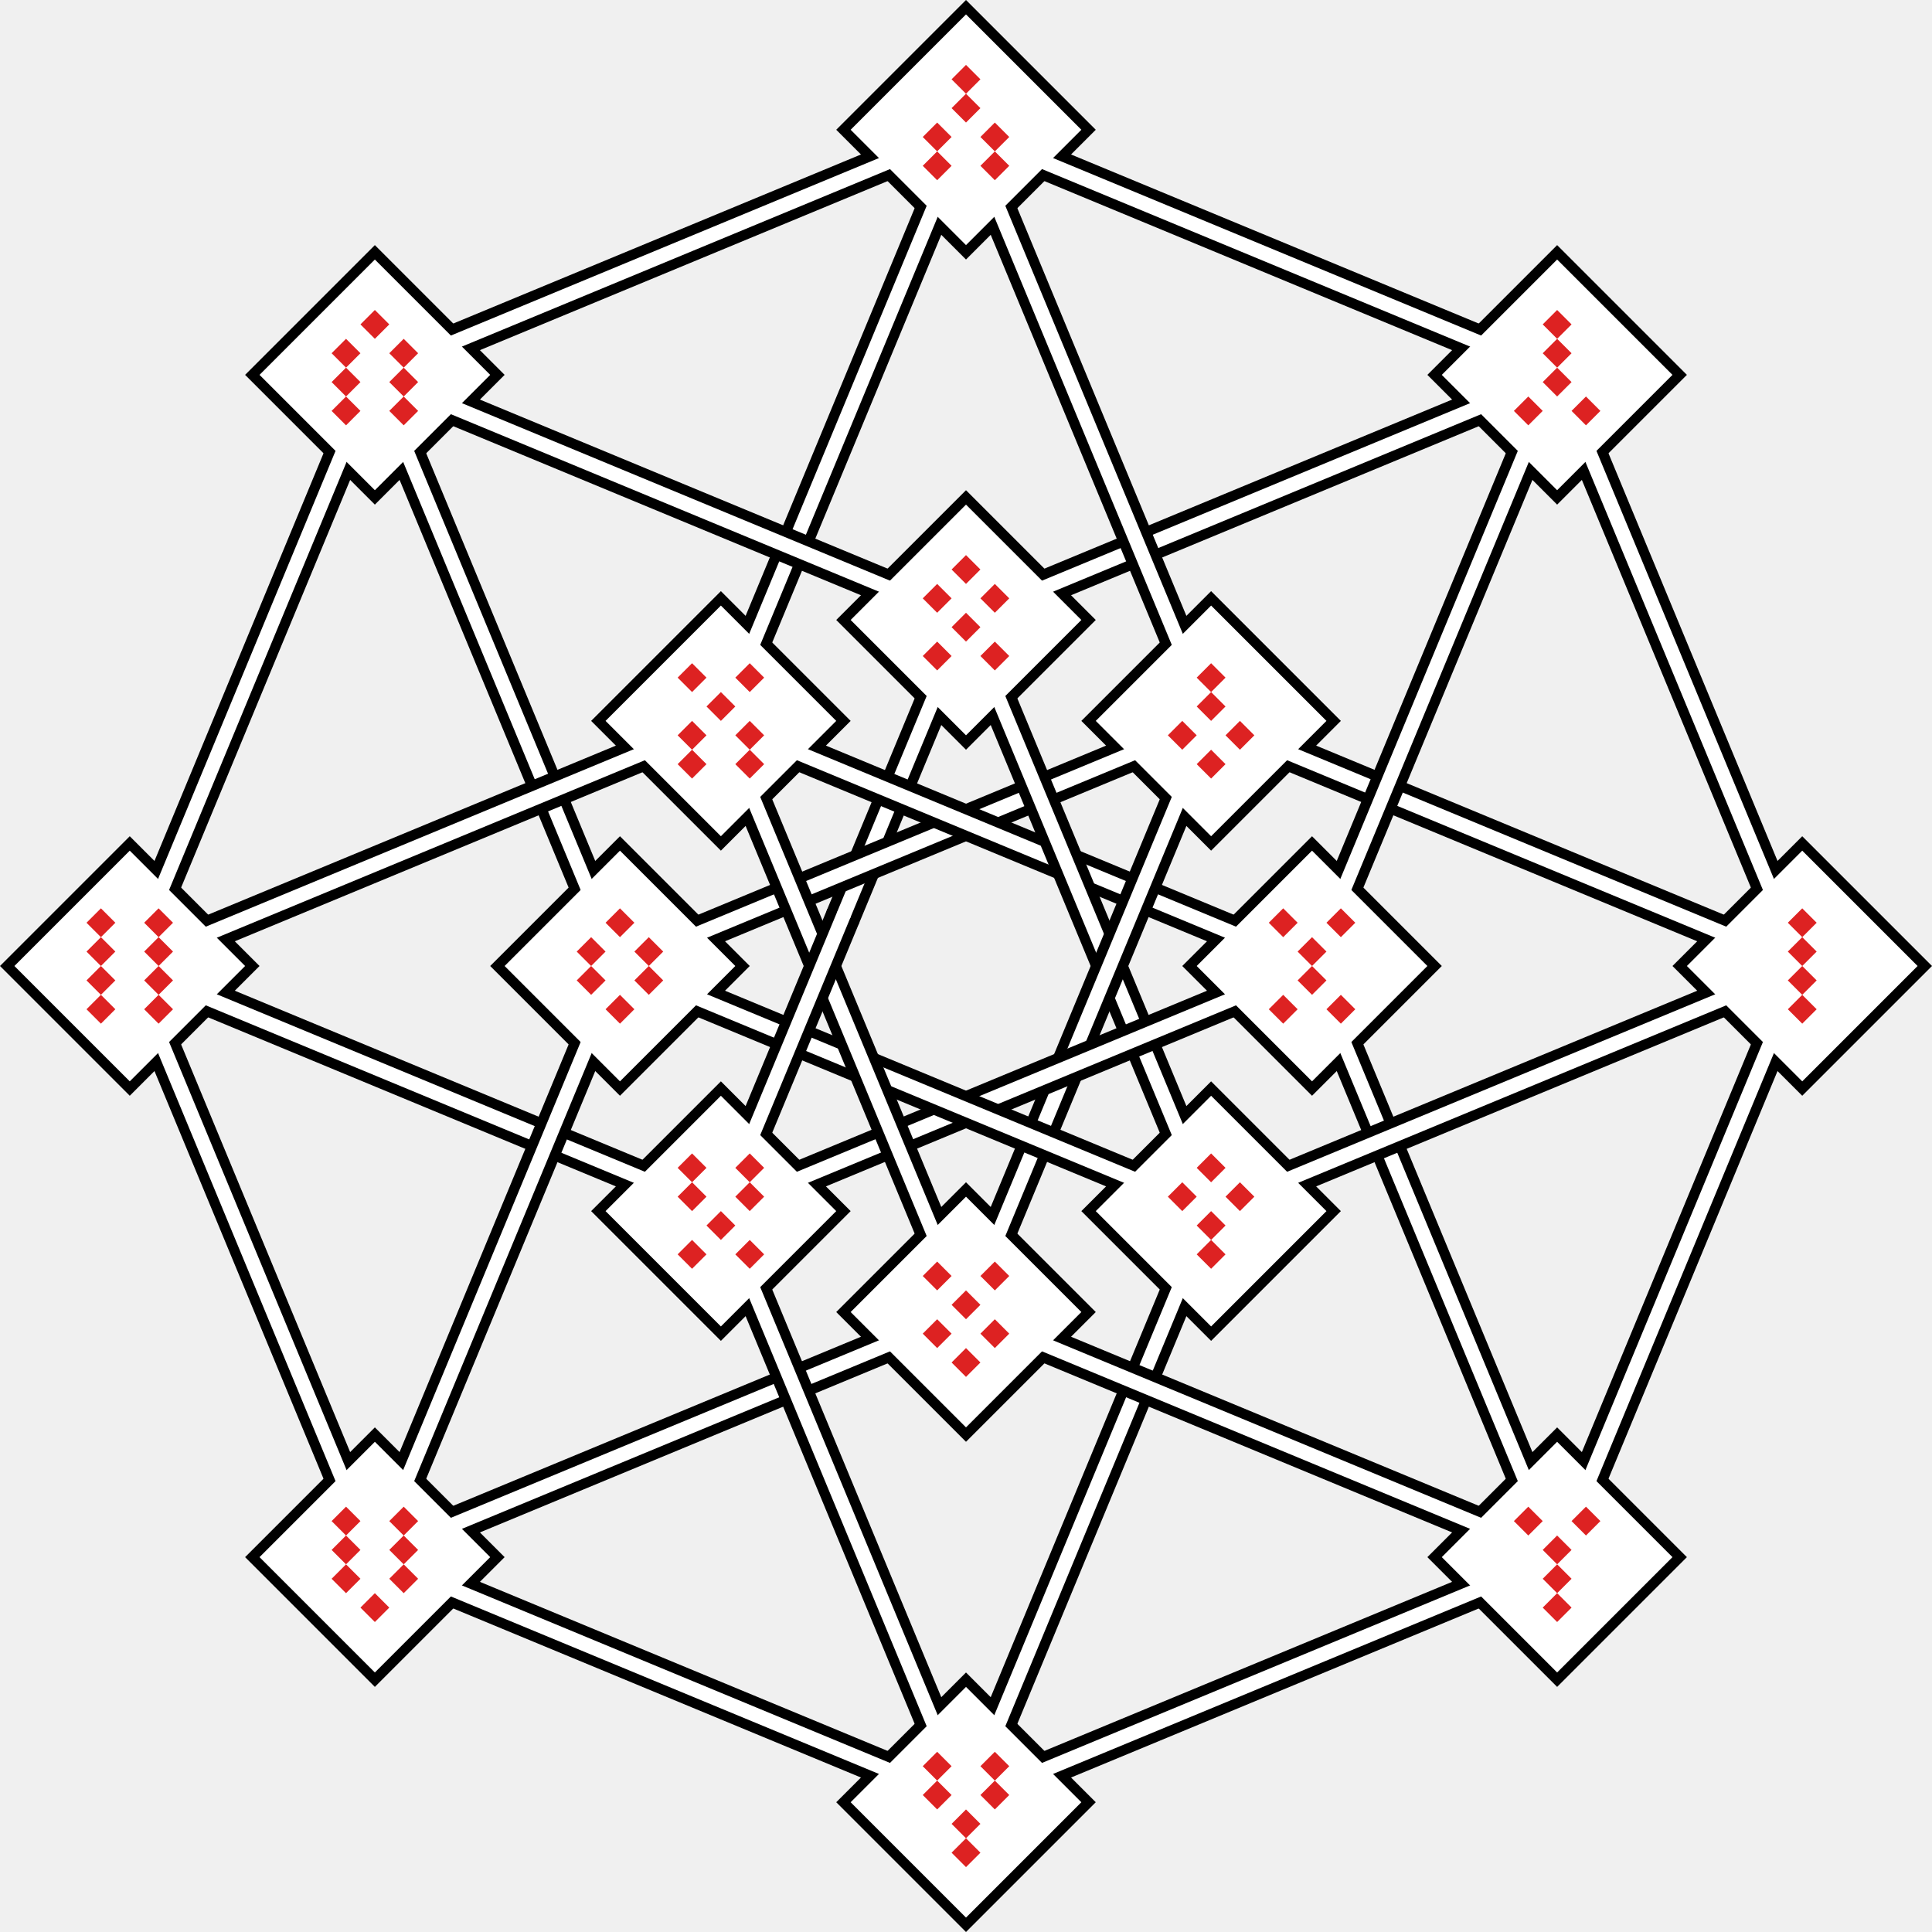
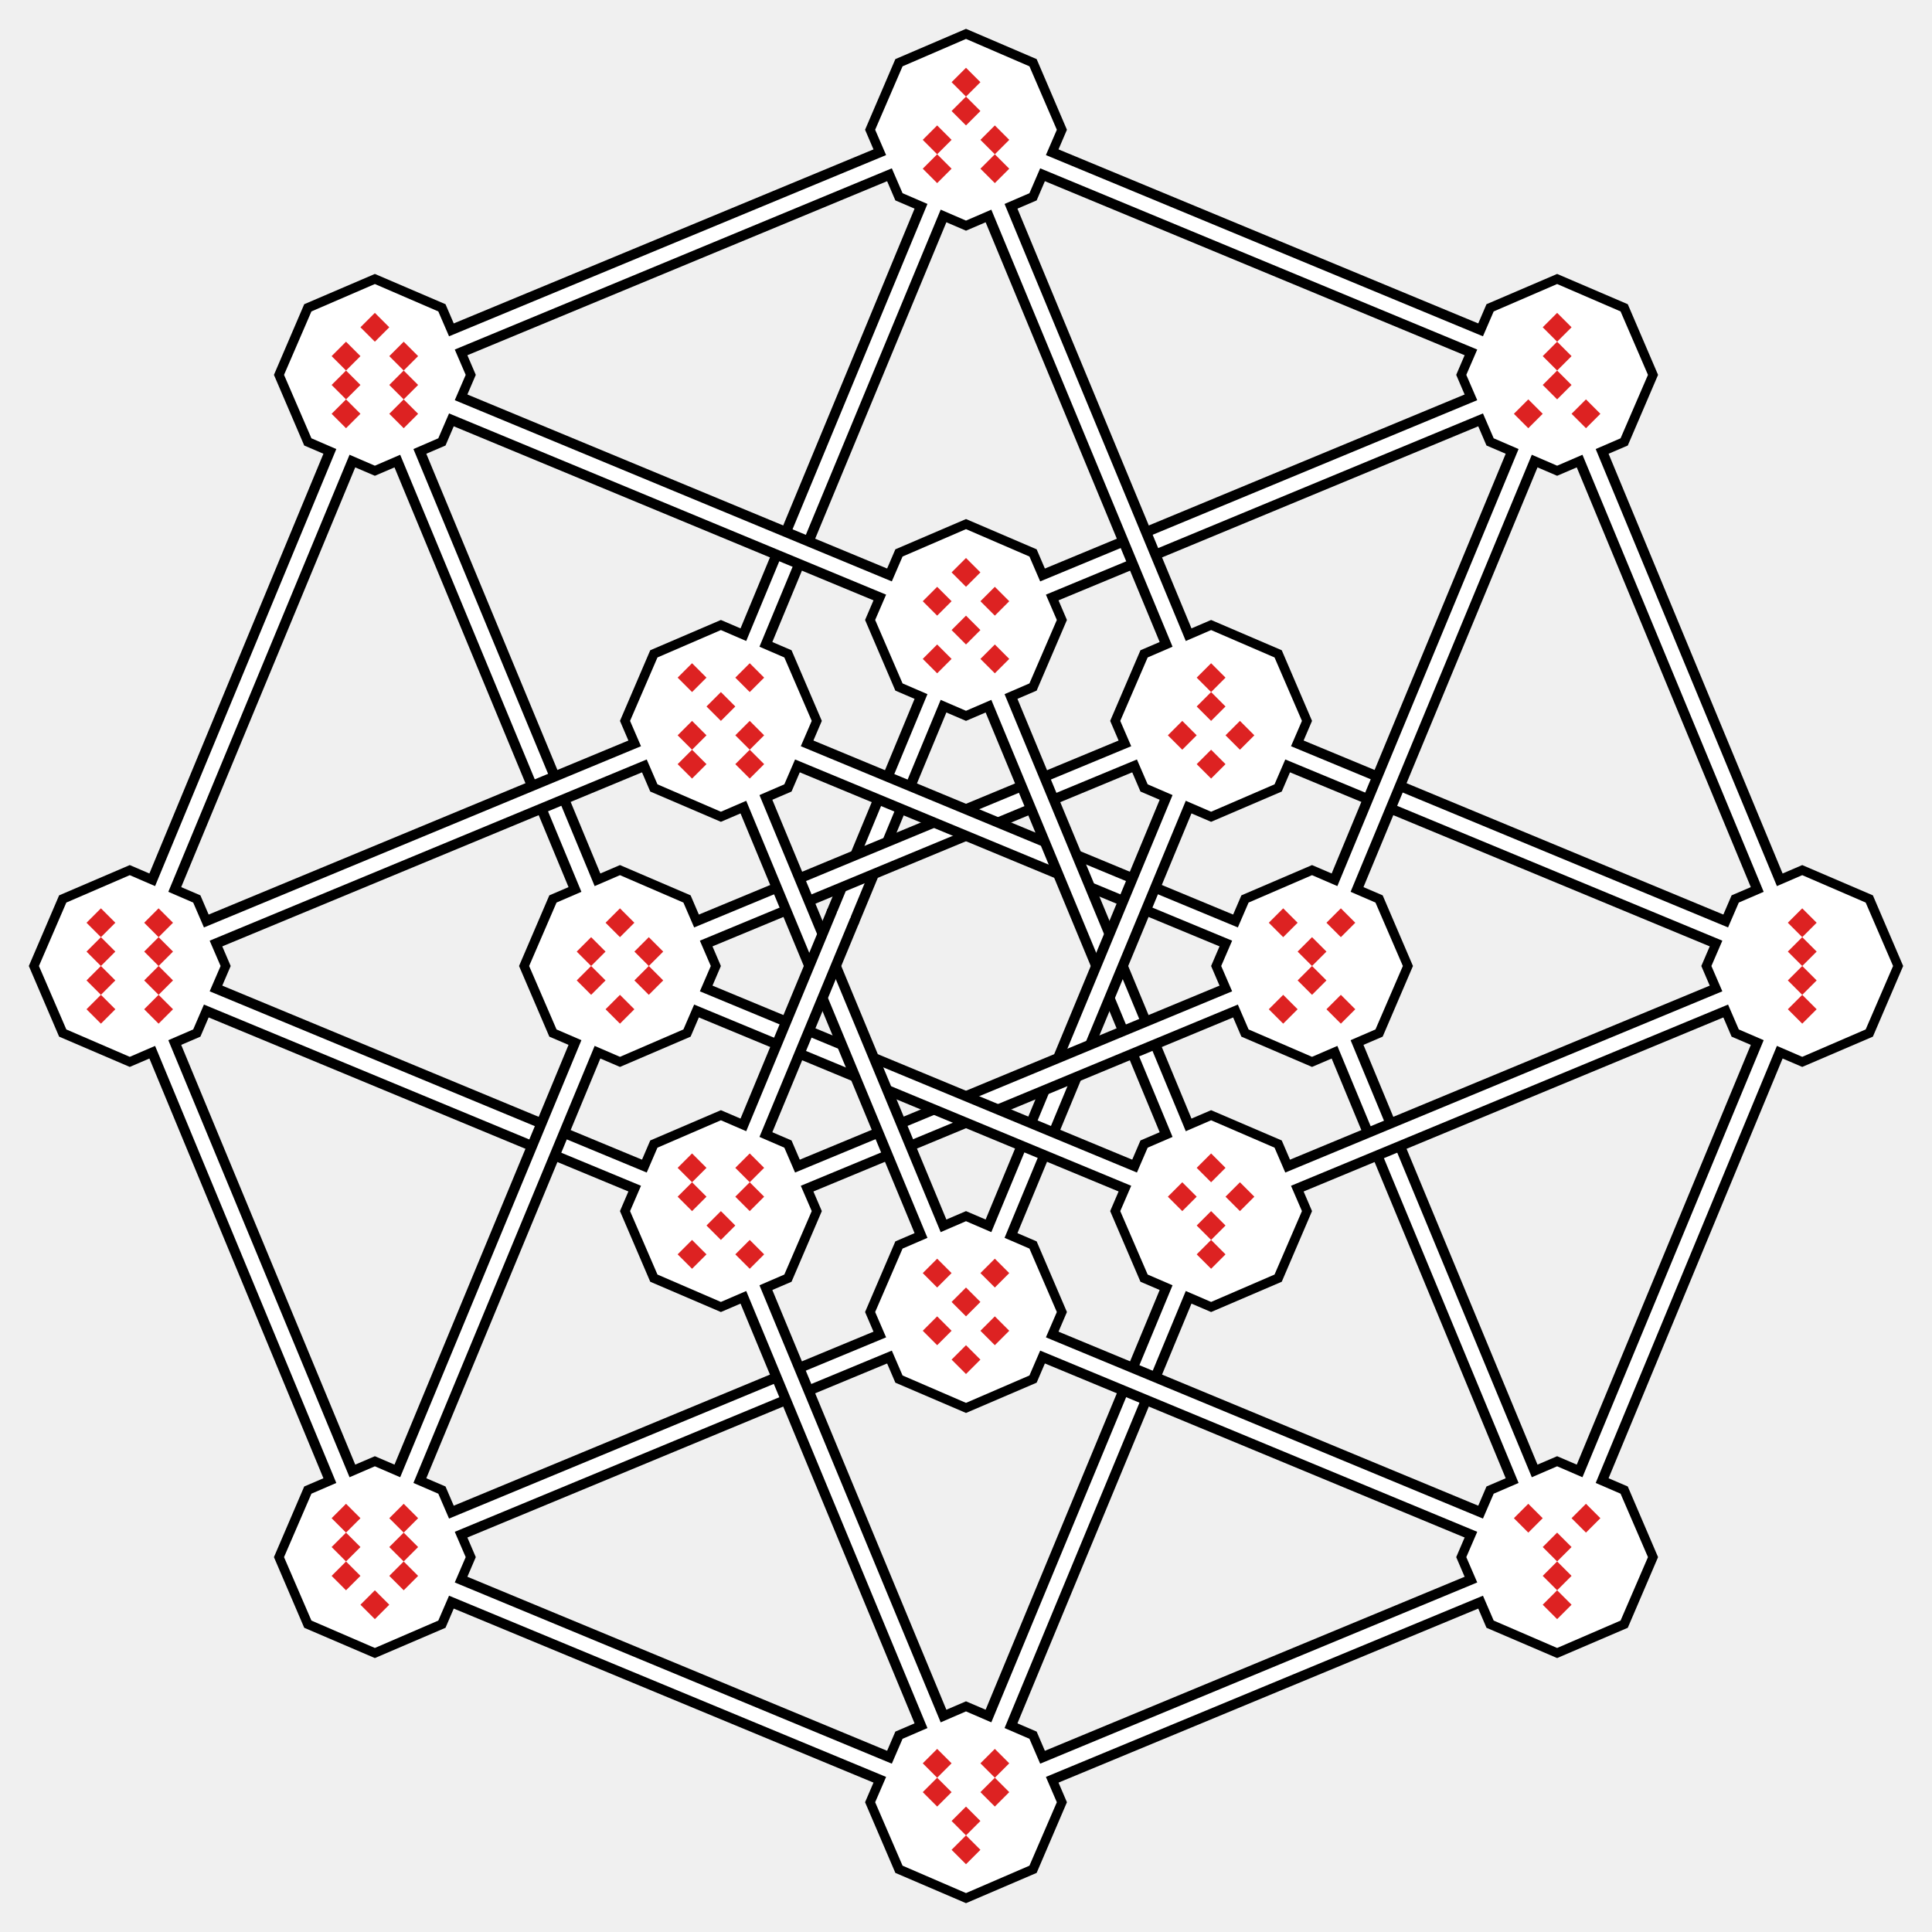
<svg xmlns="http://www.w3.org/2000/svg" viewBox="0 0 134 134">
-   <path d="M9 58l9 9-9 9-9-9zm17-41l9 9-9 9-9-9zm24 24l9 9-9 9-9-9zM67 0l9 9-9 9-9-9zM50 75l9 9-9 9-9-9zm17-41l9 9-9 9-9-9zm24 24l9 9-9 9-9-9zm17-41l9 9-9 9-9-9zM26 99l9 9-9 9-9-9zm17-41l9 9-9 9-9-9zm24 24l9 9-9 9-9-9zm17-41l9 9-9 9-9-9zm-17 75l9 9-9 9-9-9zm17-41l9 9-9 9-9-9zm24 24l9 9-9 9-9-9zm17-41l9 9-9 9-9-9z" />
-   <g fill="none">
-     <path d="M43 67L26 26" stroke="#000" stroke-width="2.414" />
-     <path d="M43 67L26 26" stroke="#fff" />
-     <path d="M9 67l17-41L67 9l41 17 17 41-17 41-41 17-41-17L9 67l41-17L67 9" stroke="#000" stroke-width="2.414" />
-     <path d="M9 67l17-41L67 9l41 17 17 41-17 41-41 17-41-17L9 67l41-17L67 9" stroke="#fff" />
-     <path d="M26 26l41 17 41-17" stroke="#000" stroke-width="2.414" />
-     <path d="M26 26l41 17 41-17" stroke="#fff" />
-     <path d="M67 9l17 41 41 17" stroke="#000" stroke-width="2.414" />
-     <path d="M67 9l17 41 41 17" stroke="#fff" />
-     <path d="M108 26L91 67l17 41" stroke="#000" stroke-width="2.414" />
-     <path d="M108 26L91 67l17 41" stroke="#fff" />
-     <path d="M125 67L84 84l-17 41" stroke="#000" stroke-width="2.414" />
-     <path d="M125 67L84 84l-17 41" stroke="#fff" />
-     <path d="M108 108L67 91l-41 17" stroke="#000" stroke-width="2.414" />
-     <path d="M108 108L67 91l-41 17" stroke="#fff" />
-     <path d="M67 125L50 84 9 67" stroke="#000" stroke-width="2.414" />
-     <path d="M67 125L50 84 9 67" stroke="#fff" />
-     <path d="M26 108l17-41" stroke="#000" stroke-width="2.414" />
-     <path d="M26 108l17-41" stroke="#fff" />
-     <path d="M58.5 63.5L67 43" stroke="#000" stroke-width="2.414" stroke-linecap="round" />
-     <path d="M58.5 63.5L67 43" stroke="#fff" />
-     <path d="M43 67l41-17" stroke="#000" stroke-width="2.414" />
-     <path d="M43 67l41-17" stroke="#fff" />
-     <path d="M50 50l41 17" stroke="#000" stroke-width="2.414" />
-     <path d="M50 50l41 17" stroke="#fff" />
-     <path d="M67 43l17 41" stroke="#000" stroke-width="2.414" />
-     <path d="M67 43l17 41" stroke="#fff" />
-     <path d="M84 50L67 91" stroke="#000" stroke-width="2.414" />
-     <path d="M84 50L67 91" stroke="#fff" />
-     <path d="M91 67L50 84" stroke="#000" stroke-width="2.414" />
-     <path d="M91 67L50 84" stroke="#fff" />
-     <path d="M84 84L43 67" stroke="#000" stroke-width="2.414" />
-     <path d="M84 84L43 67" stroke="#fff" />
-     <path d="M67 91L50 50" stroke="#000" stroke-width="2.414" />
-     <path d="M67 91L50 50" stroke="#fff" />
-     <path d="M50 84l8.5-20.5" stroke="#000" stroke-width="2.414" />
-     <path d="M50 84l8.5-20.5" stroke="#fff" stroke-linecap="round" />
+   <path d="M9 60l4.9 2.1L16 67l-2.1 4.9L9 74l-4.9-2.1L2 67l2.1-4.9zm17-41l4.9 2.1L33 26l-2.1 4.9L26 33l-4.9-2.1L19 26l2.1-4.9zm24 24l4.9 2.1L57 50l-2.1 4.9L50 57l-4.9-2.1L43 50l2.1-4.9zM67 2l4.9 2.1L74 9l-2.1 4.9L67 16l-4.9-2.1L60 9l2.1-4.9zM50 77l4.9 2.1L57 84l-2.1 4.9L50 91l-4.9-2.1L43 84l2.1-4.9zm17-41l4.9 2.1L74 43l-2.1 4.9L67 50l-4.9-2.1L60 43l2.1-4.9zm24 24l4.9 2.1L98 67l-2.1 4.9L91 74l-4.9-2.1L84 67l2.1-4.9zm17-41l4.9 2.1L115 26l-2.1 4.9L108 33l-4.9-2.1L101 26l2.1-4.9zm-82 82l4.9 2.1L33 108l-2.1 4.9L26 115l-4.9-2.1L19 108l2.1-4.9zm17-41l4.9 2.1L50 67l-2.1 4.9L43 74l-4.9-2.1L36 67l2.1-4.9zm24 24l4.9 2.1L74 91l-2.1 4.9L67 98l-4.9-2.1L60 91l2.1-4.9zm17-41l4.9 2.1L91 50l-2.1 4.9L84 57l-4.9-2.1L77 50l2.1-4.9zm-17 75l4.9 2.1L74 125l-2.1 4.9L67 132l-4.9-2.1L60 125l2.1-4.9zm17-41l4.9 2.1L91 84l-2.1 4.9L84 91l-4.9-2.1L77 84l2.1-4.9zm24 24l4.9 2.1 2.1 4.9-2.1 4.9-4.9 2.1-4.9-2.1-2.1-4.9 2.1-4.9zm17-41l4.9 2.1L132 67l-2.1 4.9L125 74l-4.9-2.1L118 67l2.1-4.9z" />
+   <g fill="none" stroke="#fff">
+     <path d="M43 67L26 26" stroke="#000" stroke-width="2.4" />
+     <path d="M43 67L26 26" />
+     <path d="M9 67l17-41L67 9l41 17 17 41-17 41-41 17-41-17L9 67l41-17L67 9" stroke="#000" stroke-width="2.4" />
+     <path d="M9 67l17-41L67 9l41 17 17 41-17 41-41 17-41-17L9 67l41-17L67 9" />
+     <path d="M26 26l41 17 41-17" stroke="#000" stroke-width="2.4" />
+     <path d="M26 26l41 17 41-17" />
+     <path d="M67 9l17 41 41 17" stroke="#000" stroke-width="2.4" />
+     <path d="M67 9l17 41 41 17" />
+     <path d="M108 26L91 67l17 41" stroke="#000" stroke-width="2.4" />
+     <path d="M108 26L91 67l17 41" />
+     <path d="M125 67L84 84l-17 41" stroke="#000" stroke-width="2.4" />
+     <path d="M125 67L84 84l-17 41" />
+     <path d="M108 108L67 91l-41 17" stroke="#000" stroke-width="2.4" />
+     <path d="M108 108L67 91l-41 17" />
+     <path d="M67 125L50 84 9 67" stroke="#000" stroke-width="2.4" />
+     <path d="M67 125L50 84 9 67" />
+     <path d="M26 108l17-41" stroke="#000" stroke-width="2.4" />
+     <path d="M26 108l17-41" />
+     <path d="M58.5 63.5L67 43" stroke="#000" stroke-width="2.4" stroke-linecap="round" />
+     <path d="M58.5 63.5L67 43" />
+     <path d="M43 67l41-17" stroke="#000" stroke-width="2.4" />
+     <path d="M43 67l41-17" />
+     <path d="M50 50l41 17" stroke="#000" stroke-width="2.4" />
+     <path d="M50 50l41 17" />
+     <path d="M67 43l17 41" stroke="#000" stroke-width="2.4" />
+     <path d="M67 43l17 41" />
+     <path d="M84 50L67 91" stroke="#000" stroke-width="2.4" />
+     <path d="M84 50L67 91" />
+     <path d="M91 67L50 84" stroke="#000" stroke-width="2.4" />
+     <path d="M91 67L50 84" />
+     <path d="M84 84L43 67" stroke="#000" stroke-width="2.4" />
+     <path d="M84 84L43 67" />
+     <path d="M67 91L50 50" stroke="#000" stroke-width="2.4" />
+     <path d="M67 91L50 50" />
+     <path d="M50 84l8.5-20.5" stroke="#000" stroke-width="2.4" />
+     <path d="M50 84l8.5-20.5" stroke-linecap="round" />
  </g>
-   <path d="M9 59l8 8-8 8-8-8zm17-41l8 8-8 8-8-8zm24 24l8 8-8 8-8-8zM67 1l8 8-8 8-8-8zM50 76l8 8-8 8-8-8zm17-41l8 8-8 8-8-8zm24 24l8 8-8 8-8-8zm17-41l8 8-8 8-8-8zm-82 82l8 8-8 8-8-8zm17-41l8 8-8 8-8-8zm24 24l8 8-8 8-8-8zm17-41l8 8-8 8-8-8zm-17 75l8 8-8 8-8-8zm17-41l8 8-8 8-8-8zm24 24l8 8-8 8-8-8zm17-41l8 8-8 8-8-8z" fill="#fff" />
-   <path d="M7 63l1 1-2 2 2 2-2 2 1 1 1-1-2-2 2-2-2-2zm4 0l1 1-2 2 2 2-2 2 1 1 1-1-2-2 2-2-2-2zm15-41.5l1 1-1 1-1-1zm-2 2l1 1-2 2 2 2-1 1-1-1 2-2-2-2zm4 0l1 1-2 2 2 2-1 1-1-1 2-2-2-2zM48 46l1 1-1 1-1-1zm4 0l1 1-1 1-1-1zm-2 2l1 1-1 1-1-1zm-2 2l1 1-2 2 1 1 1-1-2-2zm4 0l1 1-2 2 1 1 1-1-2-2zM67 4.5l1 1-2 2 1 1 1-1-2-2zm-2 4l1 1-2 2 1 1 1-1-2-2zm4 0l1 1-2 2 1 1 1-1-2-2zM48 80l1 1-2 2 1 1 1-1-2-2zm4 0l1 1-2 2 1 1 1-1-2-2zm-2 4l1 1-1 1-1-1zm-2 2l1 1-1 1-1-1zm4 0l1 1-1 1-1-1zm15-47.5l1 1-1 1-1-1zm-2 2l1 1-1 1-1-1zm4 0l1 1-1 1-1-1zm-2 2l1 1-1 1-1-1zm-2 2l1 1-1 1-1-1zm4 0l1 1-1 1-1-1zM89 63l1 1-1 1-1-1zm4 0l1 1-1 1-1-1zm-2 2l1 1-2 2 1 1 1-1-2-2zm-2 4l1 1-1 1-1-1zm4 0l1 1-1 1-1-1zm15-47.5l1 1-2 2 2 2-1 1-1-1 2-2-2-2zm-2 6l1 1-1 1-1-1zm4 0l1 1-1 1-1-1zm-86 77l1 1-2 2 2 2-1 1-1-1 2-2-2-2zm4 0l1 1-2 2 2 2-1 1-1-1 2-2-2-2zm-2 6l1 1-1 1-1-1zM43 63l1 1-1 1-1-1zm-2 2l1 1-2 2 1 1 1-1-2-2zm4 0l1 1-2 2 1 1 1-1-2-2zm-2 4l1 1-1 1-1-1zm22 18.5l1 1-1 1-1-1zm4 0l1 1-1 1-1-1zm-2 2l1 1-1 1-1-1zm-2 2l1 1-1 1-1-1zm4 0l1 1-1 1-1-1zm-2 2l1 1-1 1-1-1zM84 46l1 1-2 2 1 1 1-1-2-2zm-2 4l1 1-1 1-1-1zm4 0l1 1-1 1-1-1zm-2 2l1 1-1 1-1-1zm-19 69.5l1 1-2 2 1 1 1-1-2-2zm4 0l1 1-2 2 1 1 1-1-2-2zm-2 4l1 1-2 2 1 1 1-1-2-2zM84 80l1 1-1 1-1-1zm-2 2l1 1-1 1-1-1zm4 0l1 1-1 1-1-1zm-2 2l1 1-2 2 1 1 1-1-2-2zm22 20.5l1 1-1 1-1-1zm4 0l1 1-1 1-1-1zm-2 2l1 1-2 2 2 2-1 1-1-1 2-2-2-2zM125 63l1 1-2 2 2 2-2 2 1 1 1-1-2-2 2-2-2-2z" fill="#d22" />
+   <path d="M9 60.7l4.4 1.9 1.9 4.4-1.9 4.4L9 73.3l-4.4-1.9L2.7 67l1.9-4.4zm17-41l4.4 1.9 1.9 4.4-1.9 4.4-4.4 1.9-4.4-1.9-1.9-4.4 1.9-4.4zm24 24l4.4 1.9 1.9 4.4-1.9 4.4-4.4 1.9-4.4-1.9-1.9-4.4 1.9-4.4zm17-41l4.4 1.9L73.3 9l-1.9 4.4-4.4 1.9-4.4-1.9L60.7 9l1.9-4.4zm-17 75l4.4 1.9 1.9 4.4-1.9 4.4-4.4 1.9-4.4-1.9-1.9-4.4 1.9-4.4zm17-41l4.4 1.9 1.9 4.4-1.9 4.4-4.4 1.9-4.4-1.9-1.9-4.4 1.9-4.4zm24 24l4.4 1.9 1.9 4.4-1.9 4.4-4.4 1.9-4.4-1.9-1.9-4.4 1.9-4.4zm17-41l4.4 1.9 1.9 4.4-1.9 4.4-4.4 1.9-4.4-1.9-1.9-4.4 1.9-4.4zm-82 82l4.4 1.9 1.9 4.4-1.9 4.4-4.4 1.9-4.4-1.9-1.9-4.4 1.9-4.4zm17-41l4.4 1.9 1.9 4.4-1.9 4.4-4.4 1.9-4.4-1.9-1.9-4.4 1.9-4.4zm24 24l4.4 1.9 1.9 4.4-1.9 4.4-4.4 1.9-4.4-1.9-1.9-4.4 1.9-4.4zm17-41l4.4 1.9 1.9 4.4-1.9 4.4-4.4 1.9-4.4-1.9-1.9-4.4 1.9-4.4zm-17 75l4.4 1.9 1.9 4.4-1.9 4.4-4.4 1.9-4.4-1.9-1.9-4.4 1.9-4.4zm17-41l4.4 1.9 1.9 4.4-1.9 4.4-4.4 1.9-4.4-1.9-1.9-4.4 1.9-4.4zm24 24l4.4 1.9 1.9 4.4-1.9 4.4-4.4 1.9-4.4-1.9-1.9-4.4 1.9-4.4zm17-41l4.4 1.9 1.9 4.4-1.9 4.4-4.4 1.9-4.4-1.9-1.9-4.4 1.9-4.4z" fill="#fff" />
+   <path d="M7 63l1 1-2 2 2 2-2 2 1 1 1-1-2-2 2-2-2-2zm4 0l1 1-2 2 2 2-2 2 1 1 1-1-2-2 2-2-2-2zm15-41.3l1 1-1 1-1-1zm-2 2l1 1-2 2 2 2-1 1-1-1 2-2-2-2zm4 0l1 1-2 2 2 2-1 1-1-1 2-2-2-2zM48 46l1 1-1 1-1-1zm4 0l1 1-1 1-1-1zm-2 2l1 1-1 1-1-1zm-2 2l1 1-2 2 1 1 1-1-2-2zm4 0l1 1-2 2 1 1 1-1-2-2zM67 4.7l1 1-2 2 1 1 1-1-2-2zm-2 4l1 1-2 2 1 1 1-1-2-2zm4 0l1 1-2 2 1 1 1-1-2-2zM48 80l1 1-2 2 1 1 1-1-2-2zm4 0l1 1-2 2 1 1 1-1-2-2zm-2 4l1 1-1 1-1-1zm-2 2l1 1-1 1-1-1zm4 0l1 1-1 1-1-1zm15-47.3l1 1-1 1-1-1zm-2 2l1 1-1 1-1-1zm4 0l1 1-1 1-1-1zm-2 2l1 1-1 1-1-1zm-2 2l1 1-1 1-1-1zm4 0l1 1-1 1-1-1zM89 63l1 1-1 1-1-1zm4 0l1 1-1 1-1-1zm-2 2l1 1-2 2 1 1 1-1-2-2zm-2 4l1 1-1 1-1-1zm4 0l1 1-1 1-1-1zm15-47.3l1 1-2 2 2 2-1 1-1-1 2-2-2-2zm-2 6l1 1-1 1-1-1zm4 0l1 1-1 1-1-1zm-86 76.6l1 1-2 2 2 2-1 1-1-1 2-2-2-2zm4 0l1 1-2 2 2 2-1 1-1-1 2-2-2-2zm-2 6l1 1-1 1-1-1zM43 63l1 1-1 1-1-1zm-2 2l1 1-2 2 1 1 1-1-2-2zm4 0l1 1-2 2 1 1 1-1-2-2zm-2 4l1 1-1 1-1-1zm22 18.3l1 1-1 1-1-1zm4 0l1 1-1 1-1-1zm-2 2l1 1-1 1-1-1zm-2 2l1 1-1 1-1-1zm4 0l1 1-1 1-1-1zm-2 2l1 1-1 1-1-1zM84 46l1 1-2 2 1 1 1-1-2-2zm-2 4l1 1-1 1-1-1zm4 0l1 1-1 1-1-1zm-2 2l1 1-1 1-1-1zm-19 69.3l1 1-2 2 1 1 1-1-2-2zm4 0l1 1-2 2 1 1 1-1-2-2zm-2 4l1 1-2 2 1 1 1-1-2-2zM84 80l1 1-1 1-1-1zm-2 2l1 1-1 1-1-1zm4 0l1 1-1 1-1-1zm-2 2l1 1-2 2 1 1 1-1-2-2zm22 20.3l1 1-1 1-1-1zm4 0l1 1-1 1-1-1zm-2 2l1 1-2 2 2 2-1 1-1-1 2-2-2-2zM125 63l1 1-2 2 2 2-2 2 1 1 1-1-2-2 2-2-2-2z" fill="#d22" />
</svg>
